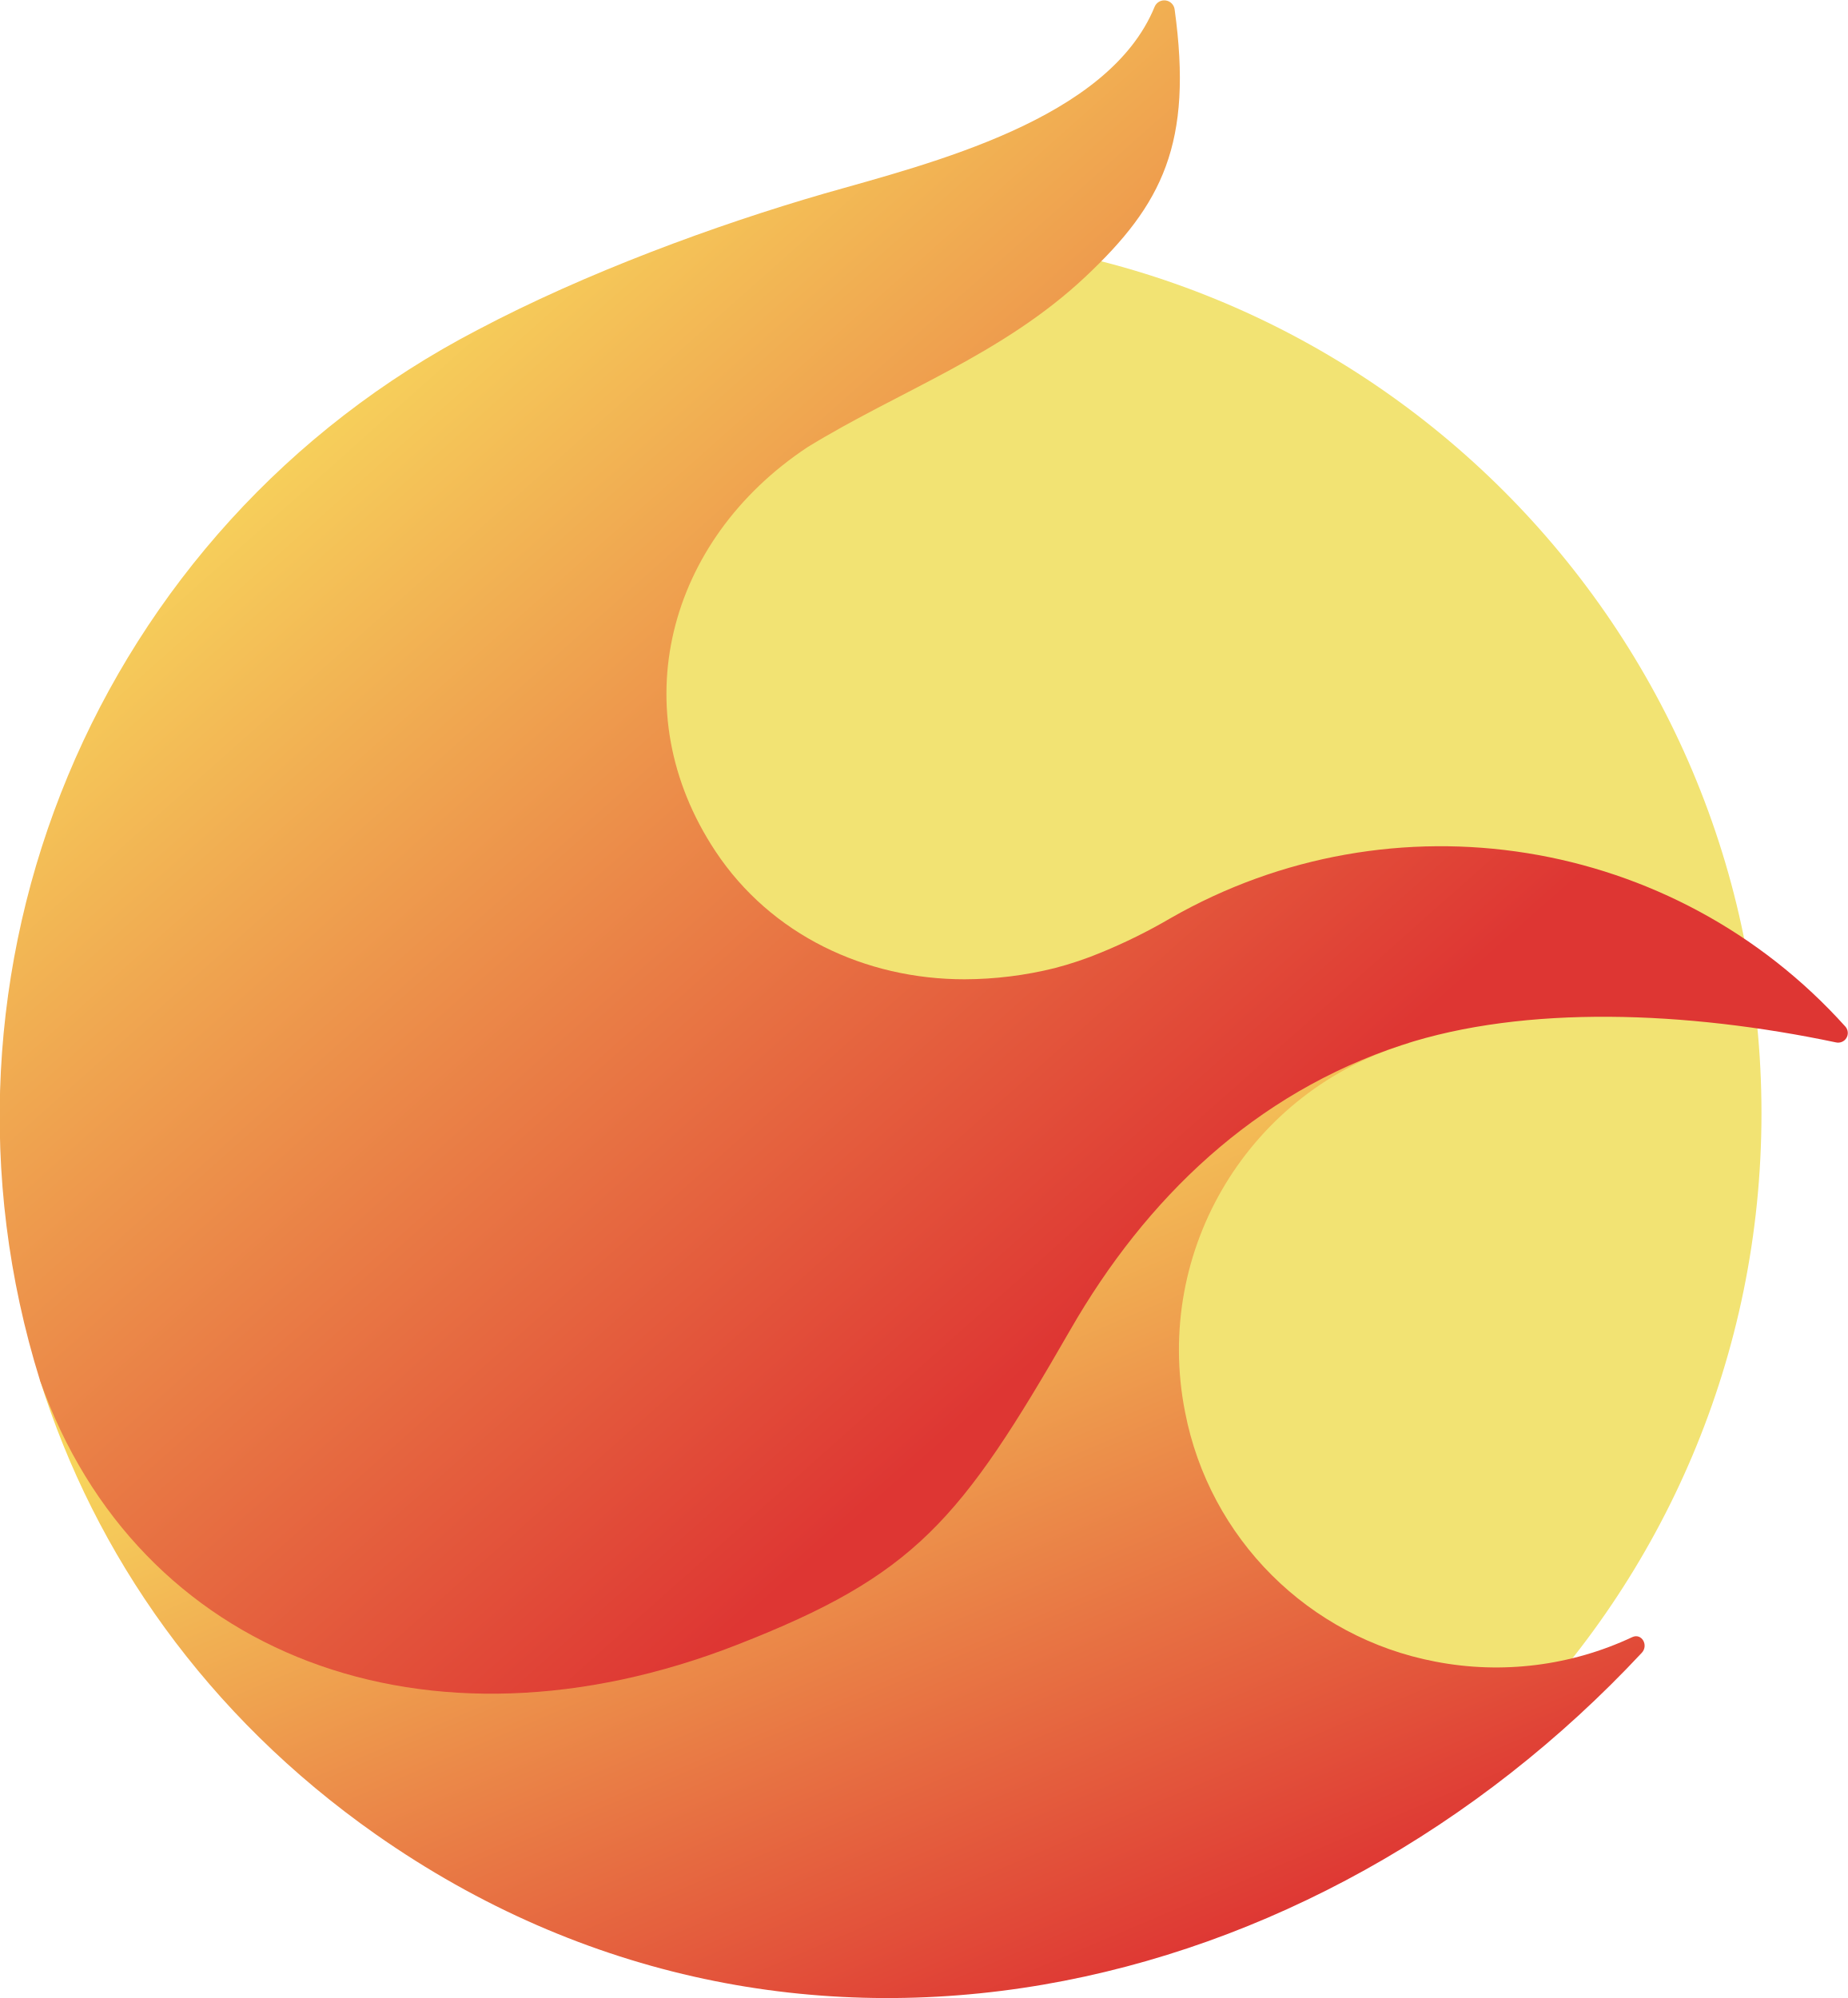
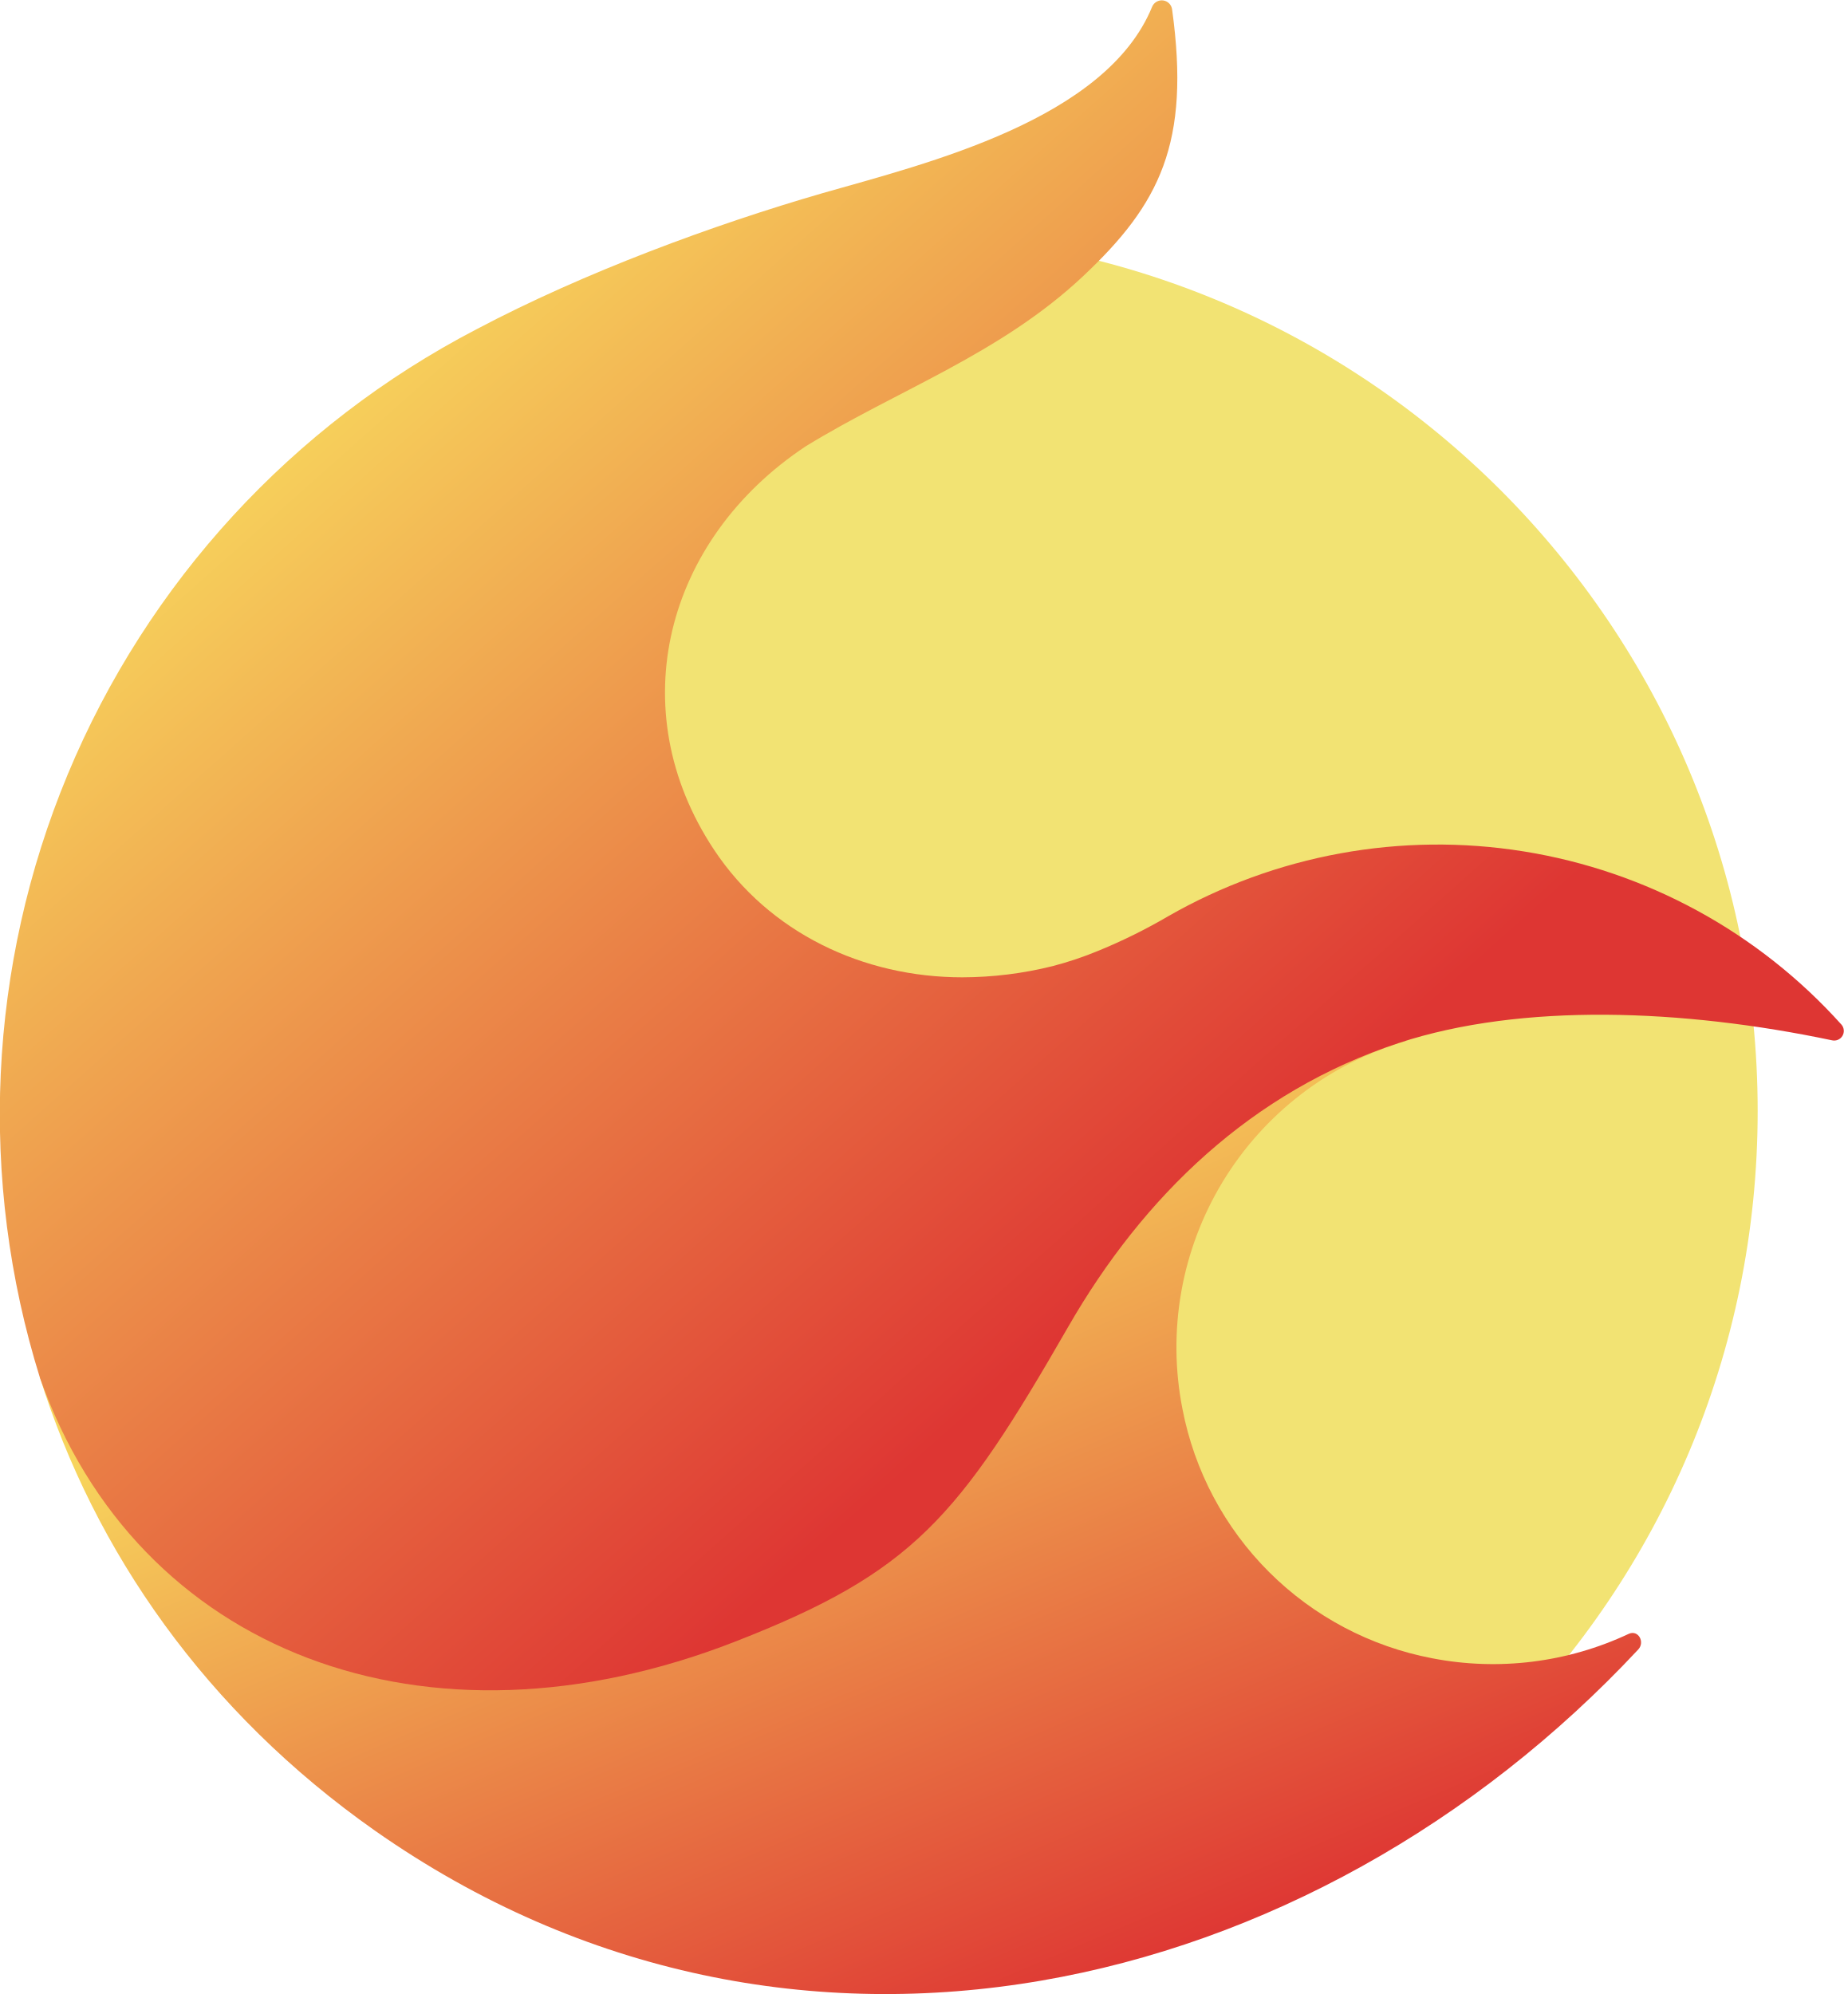
- <svg xmlns="http://www.w3.org/2000/svg" xmlns:xlink="http://www.w3.org/1999/xlink" viewBox="0 0 277.43 300">
+ <svg xmlns="http://www.w3.org/2000/svg" viewBox="0 0 278 300" fill="none">
+   <g clip-path="url(#clip0_5416_2)">
+     <path d="M132.589 299.19C205.414 299.19 264.449 240.078 264.449 167.16C264.449 94.242 205.414 35.13 132.589 35.13C59.765 35.13 0.729 94.242 0.729 167.16C0.729 240.078 59.765 299.19 132.589 299.19Z" fill="#F2E373" />
+     <path fill-rule="evenodd" clip-rule="evenodd" d="M186.17 153.48L6 207.22C14.22 233.41 31 257.57 56.42 275.43C119.16 319.43 197.42 300.71 246.48 248.17C247.53 247.04 246.48 245.17 245.06 245.81C235.839 250.141 225.481 251.429 215.48 249.49C206.185 247.718 197.636 243.198 190.938 236.514C184.24 229.831 179.702 221.291 177.91 212C175.587 200.242 177.746 188.04 183.964 177.794C190.182 167.548 200.008 159.998 211.51 156.63L186.17 153.48Z" fill="url(#paint0_linear_5416_2)" />
+     <path fill-rule="evenodd" clip-rule="evenodd" d="M165.36 143C168.918 141.539 172.369 139.831 175.69 137.89C191.899 128.591 210.808 125.134 229.259 128.097C247.711 131.06 264.587 140.263 277.07 154.17C277.265 154.402 277.382 154.689 277.406 154.991C277.429 155.293 277.358 155.594 277.201 155.854C277.045 156.113 276.811 156.316 276.532 156.436C276.254 156.555 275.945 156.585 275.65 156.52C253.19 151.79 228.98 150.86 210.54 156.89C188.31 164.18 172 180 160.71 199.63C144.17 228.41 137.36 236.55 110.64 246.97C64.08 265.15 20.64 248.68 6.01 207.29C-3.292 177.468 -1.809 145.325 10.198 116.486C22.205 87.647 43.972 63.949 71.69 49.54C87.82 41 107.38 33.8 123.76 29.06C139.55 24.55 166.42 18 173.35 1C173.486 0.683 173.723 0.42 174.024 0.252C174.325 0.083 174.673 0.018 175.014 0.067C175.355 0.116 175.671 0.276 175.913 0.523C176.154 0.769 176.308 1.088 176.35 1.43C179.12 21.52 174.52 30.67 162.99 41.52C150.49 53.29 135.06 58.65 121.22 67.15C100.11 81.15 93.42 106.72 107.42 127.83C115.74 140.38 129.91 147.04 144.8 147.04C149.367 147.027 153.917 146.463 158.35 145.36C160.739 144.739 163.081 143.95 165.36 143Z" fill="url(#paint1_linear_5416_2)" />
+   </g>
  <defs>
-     <linearGradient id="eb02f8e5-3128-479f-a28f-ac4d96c74535" x1="107.88" y1="180.59" x2="159.63" y2="302.5" gradientUnits="userSpaceOnUse">
-       <stop offset="0" stop-color="#f7d45c" />
-       <stop offset="1" stop-color="#de3633" />
+     <linearGradient id="paint0_linear_5416_2" x1="107.88" y1="180.59" x2="159.63" y2="302.5" gradientUnits="userSpaceOnUse">
+       <stop stop-color="#F7D45C" />
+       <stop offset="1" stop-color="#DE3633" />
    </linearGradient>
-     <linearGradient id="b44de3ab-3e53-4c39-8dff-3838e27c7486" x1="46.6" y1="58.2" x2="167.36" y2="193.9" xlink:href="#eb02f8e5-3128-479f-a28f-ac4d96c74535">
-       <stop offset="0" stop-color="#f7d45c" />
-       <stop offset="1" stop-color="#de3633" />
+     <linearGradient id="paint1_linear_5416_2" x1="46.6" y1="58.2" x2="167.36" y2="193.9" gradientUnits="userSpaceOnUse">
+       <stop stop-color="#F7D45C" />
+       <stop offset="1" stop-color="#DE3633" />
    </linearGradient>
  </defs>
-   <g id="b79de8c2-049e-425a-99d6-94a4a70f5dbf" data-name="Layer 2">
-     <g id="b2416af4-ebd2-430f-8205-47ebd4138157" data-name="Layer 6">
-       <ellipse cx="132.59" cy="167.16" rx="131.86" ry="132.03" fill="#f2e373" />
-       <path d="M186.17,153.48,6,207.22c8.22,26.19,25,50.35,50.42,68.21,62.74,44,141,25.28,190.06-27.26,1.05-1.13,0-3-1.42-2.36a48.06,48.06,0,0,1-29.58,3.68A47.28,47.28,0,0,1,177.91,212a48,48,0,0,1,33.6-55.37Z" fill-rule="evenodd" fill="url(#eb02f8e5-3128-479f-a28f-ac4d96c74535)" />
-       <path d="M165.36,143a82.69,82.69,0,0,0,10.33-5.11,81.64,81.64,0,0,1,101.38,16.28,1.45,1.45,0,0,1-1.42,2.35c-22.46-4.73-46.67-5.66-65.11.37C188.31,164.18,172,180,160.71,199.63c-16.54,28.78-23.35,36.92-50.07,47.34-46.56,18.18-90,1.71-104.63-39.68A133.12,133.12,0,0,1,71.69,49.54C87.82,41,107.38,33.8,123.76,29.06,139.55,24.55,166.42,18,173.35,1a1.57,1.57,0,0,1,3,.43c2.77,20.09-1.83,29.24-13.36,40.09-12.5,11.77-27.93,17.13-41.77,25.63-21.11,14-27.8,39.57-13.8,60.68,8.32,12.55,22.49,19.21,37.38,19.21a56.82,56.82,0,0,0,13.55-1.68A52.56,52.56,0,0,0,165.36,143Z" fill-rule="evenodd" fill="url(#b44de3ab-3e53-4c39-8dff-3838e27c7486)" />
-     </g>
-   </g>
</svg>
